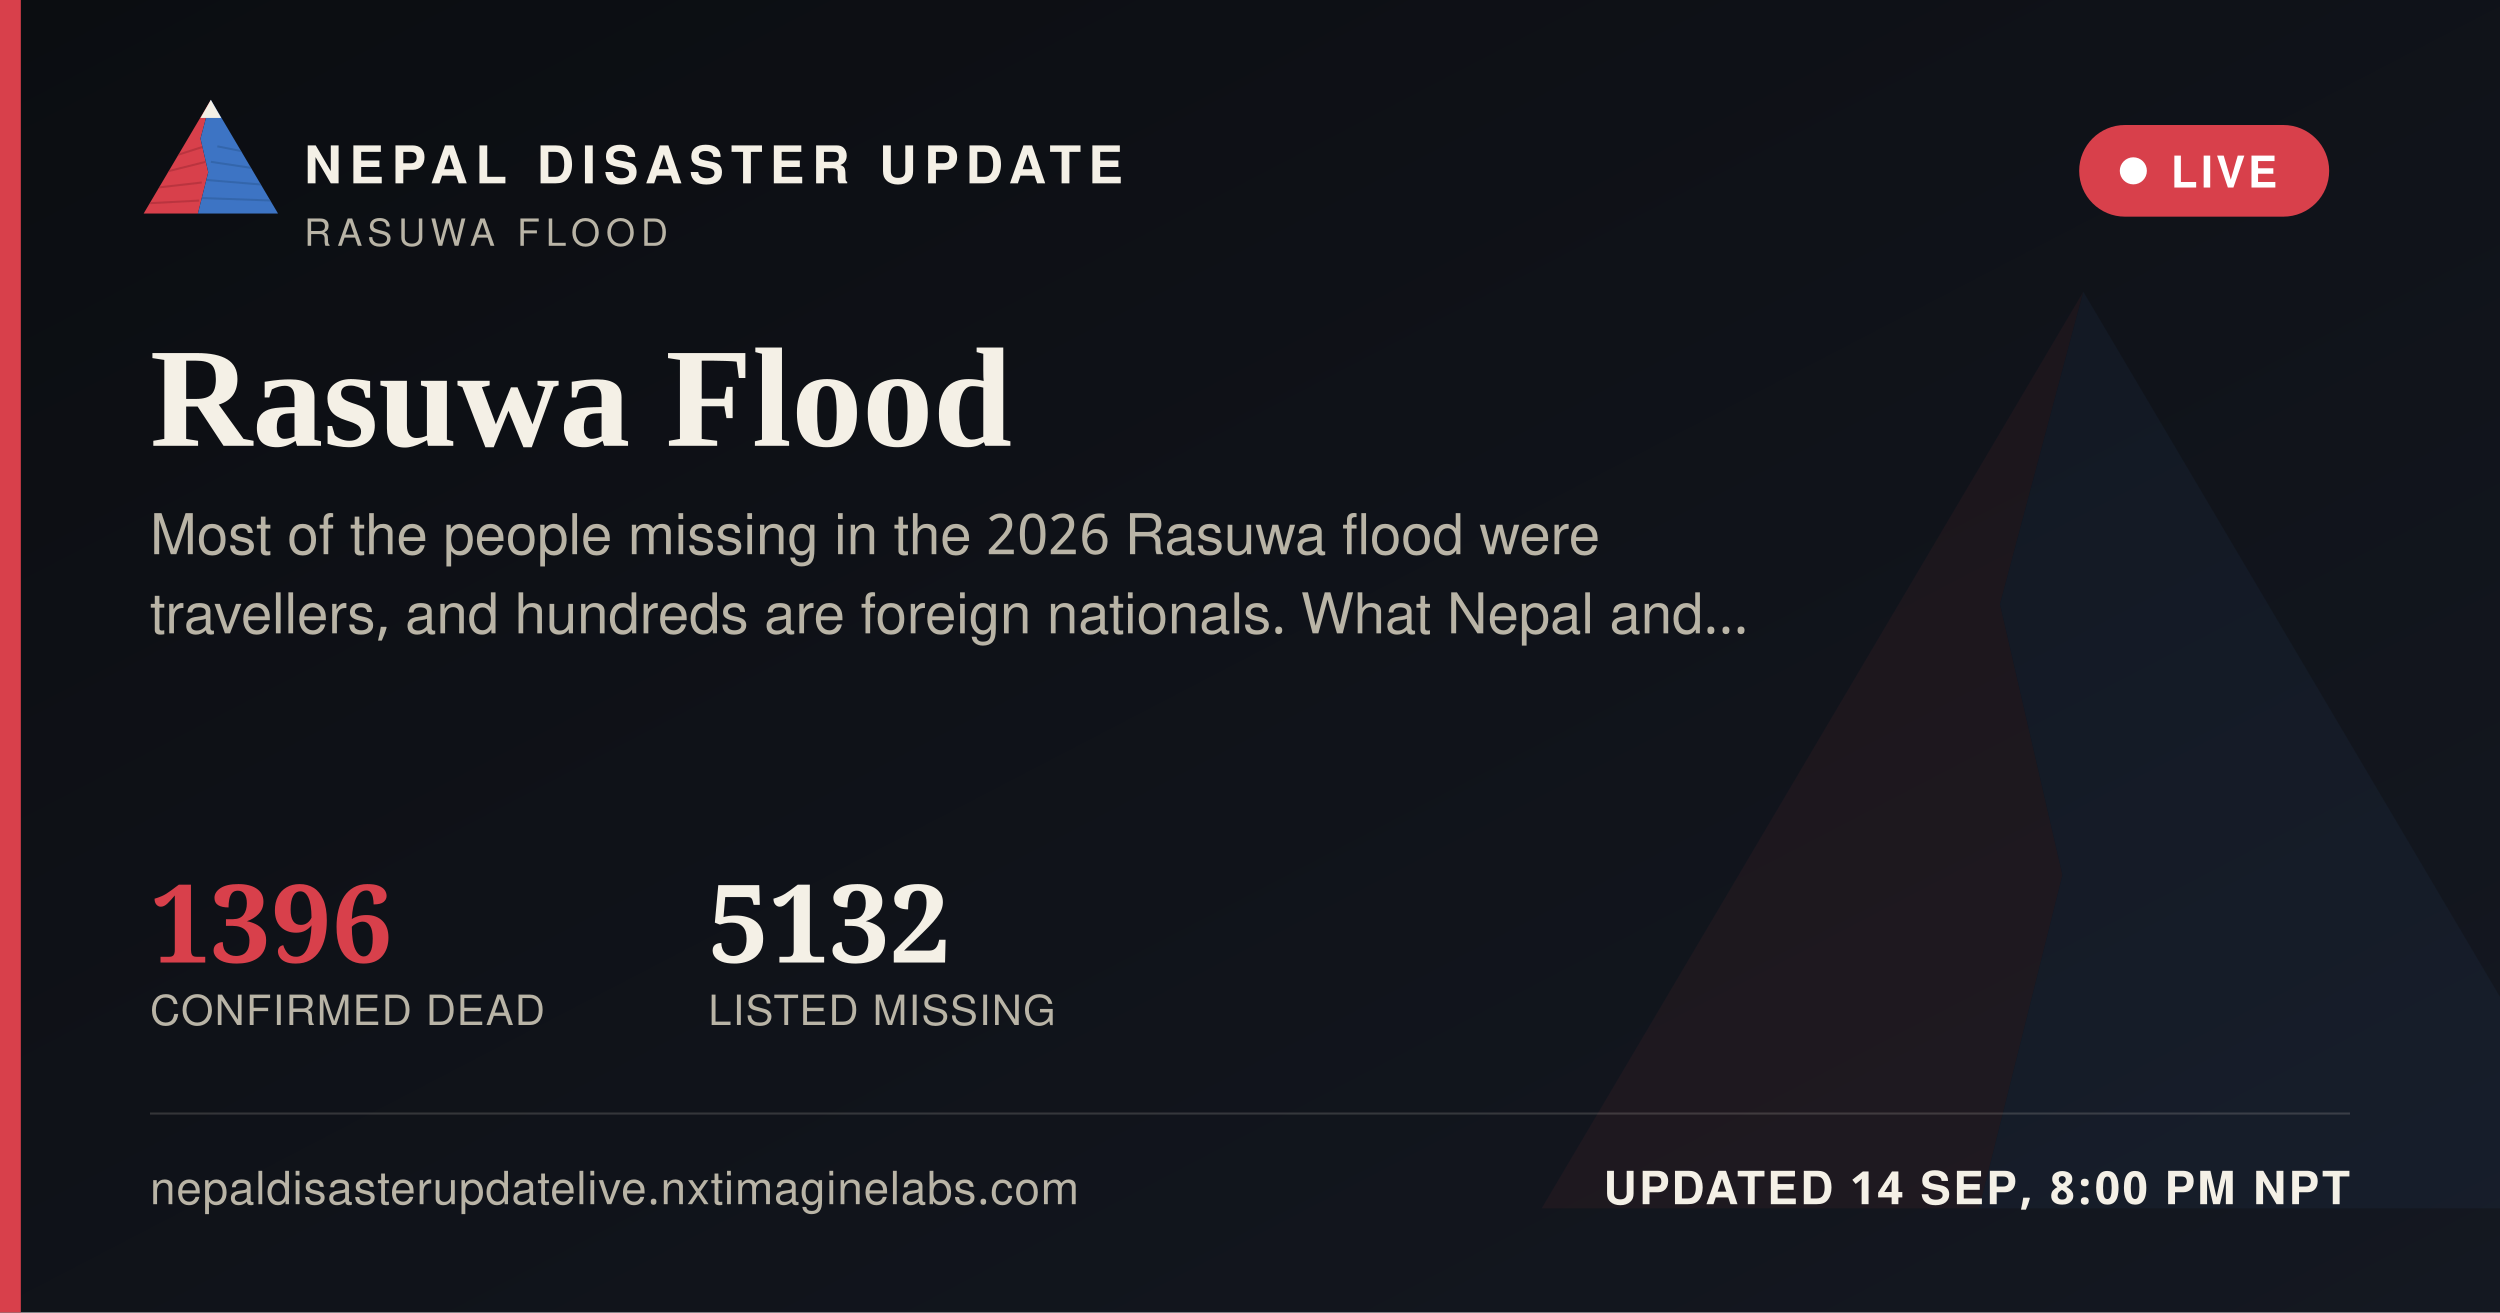
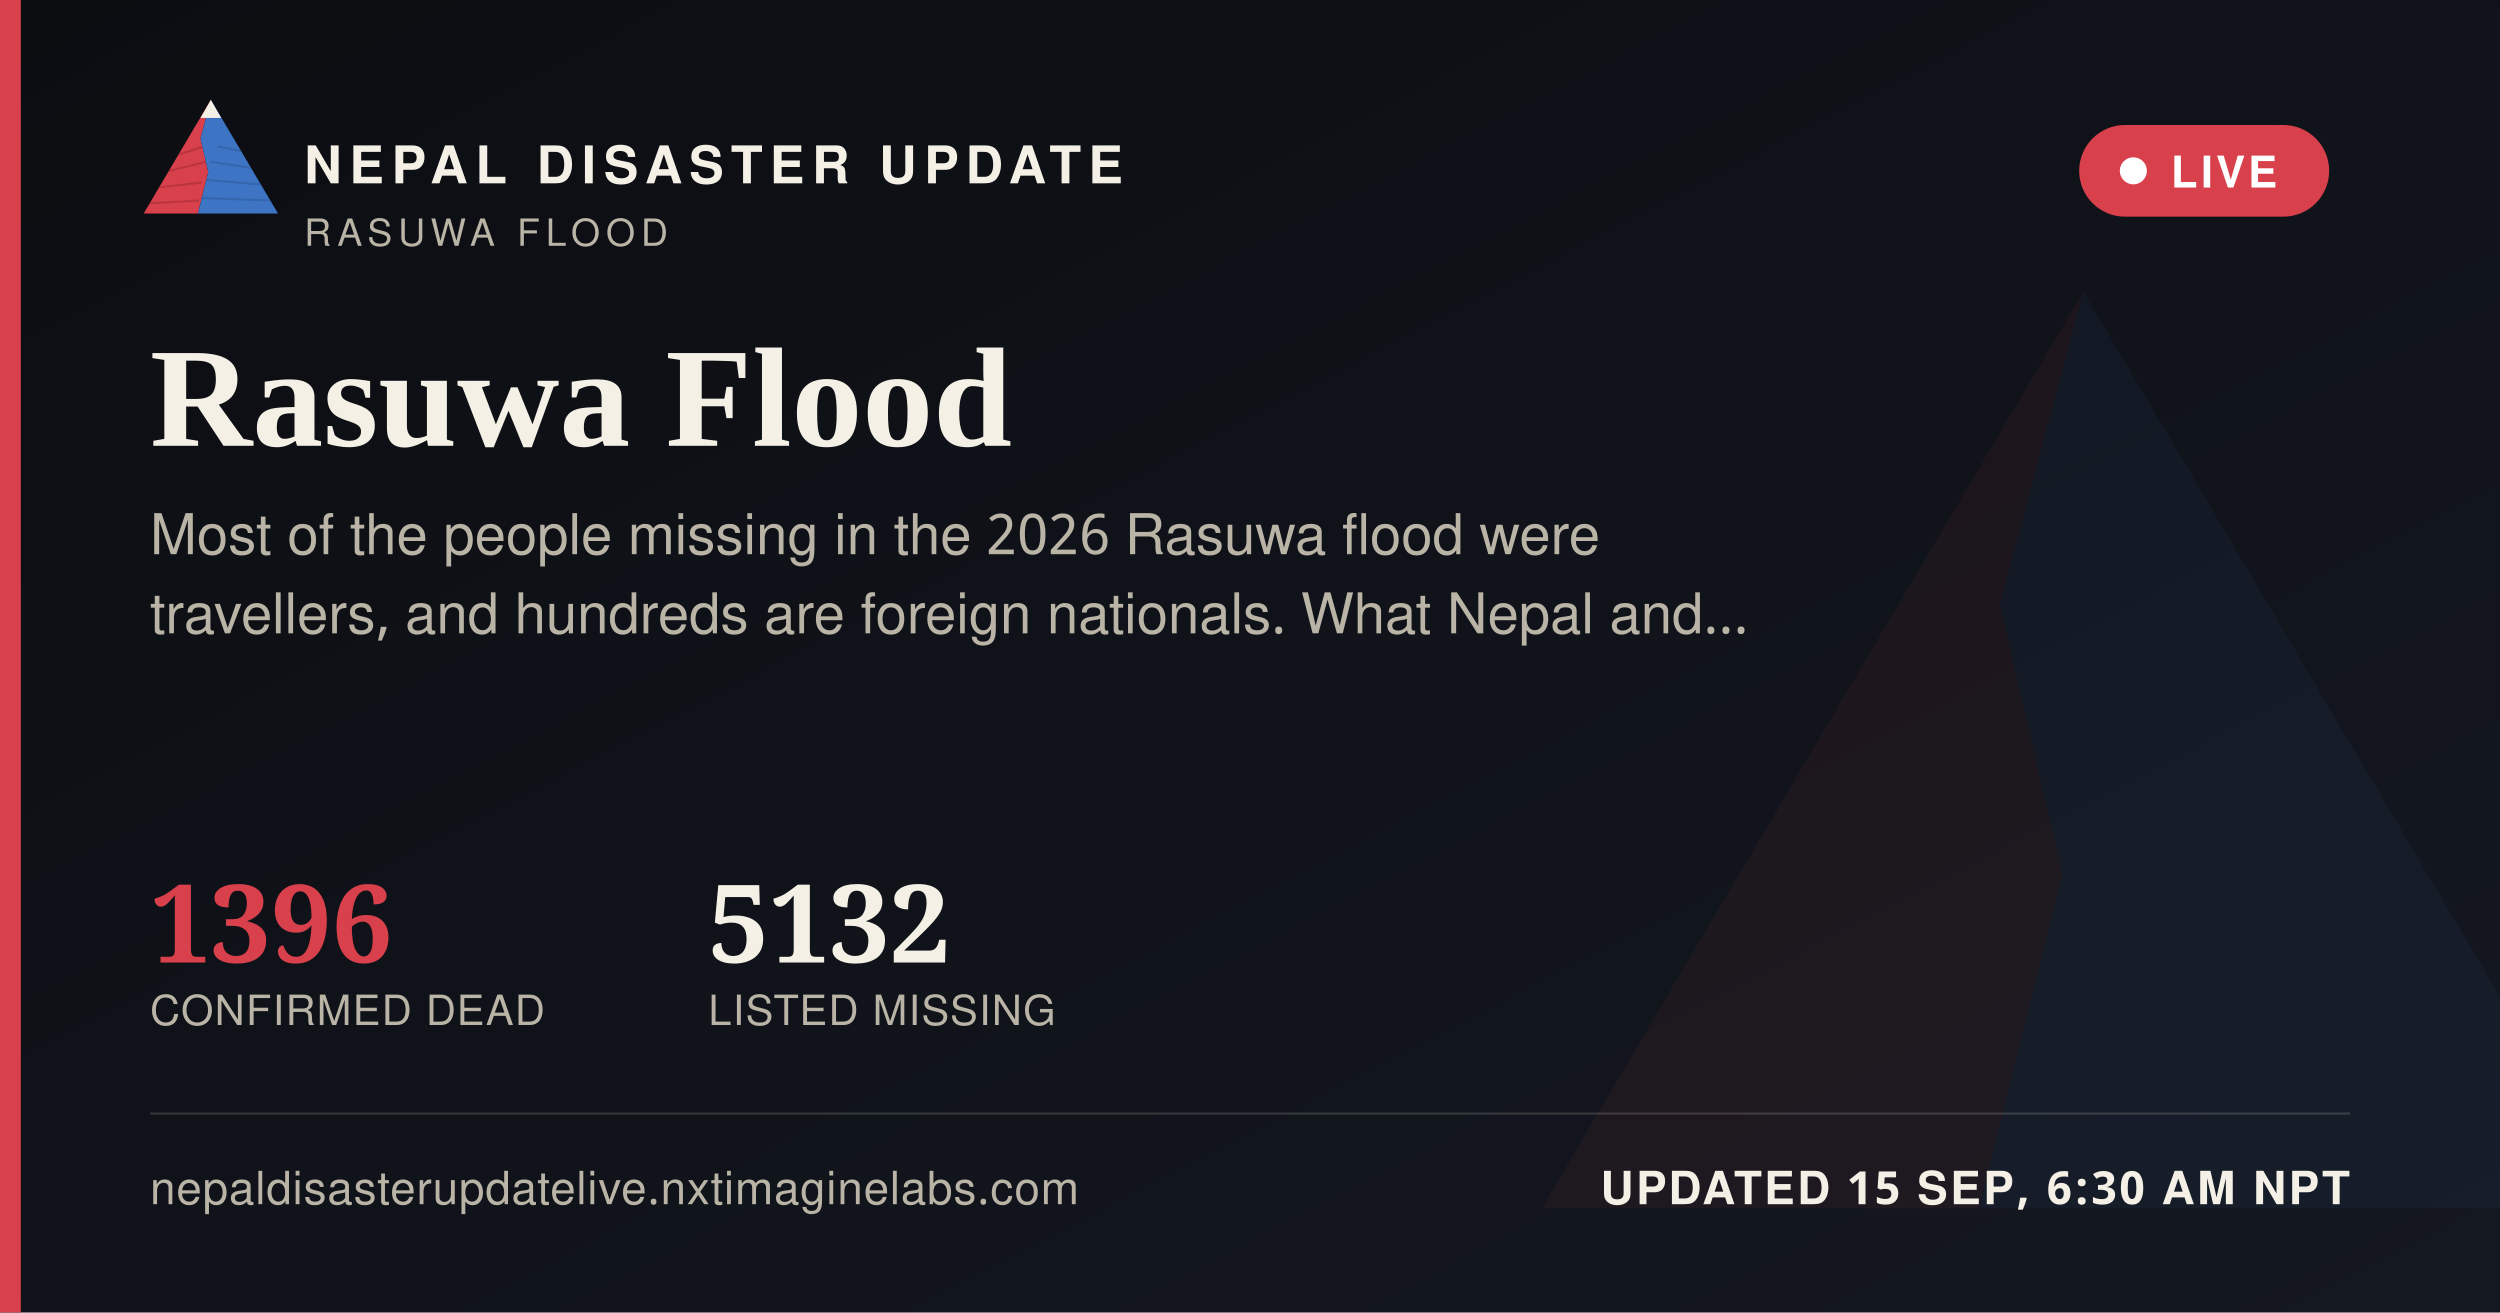
<svg xmlns="http://www.w3.org/2000/svg" width="1200" height="630" viewBox="0 0 1200 630">
  <defs>
    <linearGradient id="ogbg" x1="0" y1="0" x2="1" y2="1">
      <stop offset="0" stop-color="#0B0D11" />
      <stop offset="1" stop-color="#141821" />
    </linearGradient>
  </defs>
  <rect width="1200" height="630" fill="url(#ogbg)" />
  <g transform="translate(700,60) scale(5)" opacity="0.06">
    <polygon points="60,16 52,46 58,72 50,104 8,104" fill="#D8404B" />
    <polygon points="60,16 112,104 50,104 58,72 52,46" fill="#3D74C4" />
  </g>
  <rect x="0" y="0" width="10" height="630" fill="#D8404B" />
  <g transform="translate(64,38) scale(0.62)">
    <g>
      <defs>
        <clipPath id="ogLc">
          <polygon points="60,16 52,46 58,72 50,104 8,104" />
        </clipPath>
        <clipPath id="ogRc">
          <polygon points="60,16 112,104 50,104 58,72 52,46" />
        </clipPath>
      </defs>
      <polygon points="60,16 52,46 58,72 50,104 8,104" fill="#D8404B" />
      <g clip-path="url(#ogLc)" stroke="#A32A34" stroke-width="1.6" fill="none" opacity="0.55">
        <path d="M30,60 L55,52" />
        <path d="M24,72 L56,64" />
        <path d="M18,84 L53,80" />
        <path d="M13,96 L51,94" />
      </g>
      <polygon points="60,16 112,104 50,104 58,72 52,46" fill="#3D74C4" />
      <g clip-path="url(#ogRc)" stroke="#2A5793" stroke-width="1.6" fill="none" opacity="0.5">
        <path d="M65,52 L95,58" />
        <path d="M60,64 L100,70" />
        <path d="M56,78 L104,82" />
        <path d="M52,92 L108,94" />
      </g>
      <polygon points="60,16 52,30 68,30" fill="#F4F0E6" />
    </g>
  </g>
  <text x="146" y="88" font-family="'Public Sans', 'Noto Sans Devanagari', 'Helvetica Neue', Helvetica, Arial, sans-serif" font-size="25" font-weight="800" letter-spacing="3.6" fill="#F4F0E6">NEPAL DISASTER UPDATE</text>
  <text x="146" y="118" font-family="'Public Sans', 'Noto Sans Devanagari', 'Helvetica Neue', Helvetica, Arial, sans-serif" font-size="18" letter-spacing="2.8" fill="#B9B4A6">RASUWA FLOOD</text>
  <g>
    <rect x="998" y="60" width="120" height="44" rx="22" fill="#D8404B" stroke="none" />
    <circle cx="1024" cy="82" r="6.5" fill="#FFFFFF" />
    <text x="1042" y="90" font-family="'Public Sans', 'Noto Sans Devanagari', 'Helvetica Neue', Helvetica, Arial, sans-serif" font-size="21" font-weight="700" letter-spacing="1.6" fill="#FFFFFF">LIVE</text>
  </g>
  <text x="72" y="214" font-family="Newsreader, 'Noto Serif Devanagari', Georgia, 'Times New Roman', serif" font-size="68" font-weight="600" fill="#F4F0E6">Rasuwa Flood</text>
  <text x="72" y="266" font-family="'Public Sans', 'Noto Sans Devanagari', 'Helvetica Neue', Helvetica, Arial, sans-serif" font-size="27" fill="#B9B4A6">Most of the people missing in the 2026 Rasuwa flood were</text>
  <text x="72" y="304" font-family="'Public Sans', 'Noto Sans Devanagari', 'Helvetica Neue', Helvetica, Arial, sans-serif" font-size="27" fill="#B9B4A6">travellers, and hundreds are foreign nationals. What Nepal and…</text>
  <g transform="translate(72,462)">
    <text x="0" y="0" font-family="Newsreader, 'Noto Serif Devanagari', Georgia, 'Times New Roman', serif" font-size="52" font-weight="600" fill="#D8404B">1396</text>
    <text x="0" y="30" font-family="'Public Sans', 'Noto Sans Devanagari', 'Helvetica Neue', Helvetica, Arial, sans-serif" font-size="20" letter-spacing="0.6" fill="#B9B4A6">CONFIRMED DEAD</text>
    <text x="268" y="0" font-family="Newsreader, 'Noto Serif Devanagari', Georgia, 'Times New Roman', serif" font-size="52" font-weight="600" fill="#F4F0E6">5132</text>
    <text x="268" y="30" font-family="'Public Sans', 'Noto Sans Devanagari', 'Helvetica Neue', Helvetica, Arial, sans-serif" font-size="20" letter-spacing="0.6" fill="#B9B4A6">LISTED MISSING</text>
  </g>
  <rect x="72" y="534" width="1056" height="1" fill="rgba(244,240,230,0.16)" />
  <text x="72" y="578" font-family="'Public Sans', 'Noto Sans Devanagari', 'Helvetica Neue', Helvetica, Arial, sans-serif" font-size="22" fill="#B9B4A6" letter-spacing="0.4">nepaldisasterupdatelive.nxtimaginelabs.com</text>
-   <text x="1128" y="578" text-anchor="end" font-family="'Public Sans', 'Noto Sans Devanagari', 'Helvetica Neue', Helvetica, Arial, sans-serif" font-size="22" font-weight="700" letter-spacing="1.2" fill="#F4F0E6">UPDATED 14 SEP, 8:00 PM NPT</text>
+   <text x="1128" y="578" text-anchor="end" font-family="'Public Sans', 'Noto Sans Devanagari', 'Helvetica Neue', Helvetica, Arial, sans-serif" font-size="22" font-weight="700" letter-spacing="1.2" fill="#F4F0E6">UPDATED 15 SEP, 6:30 AM NPT</text>
</svg>
